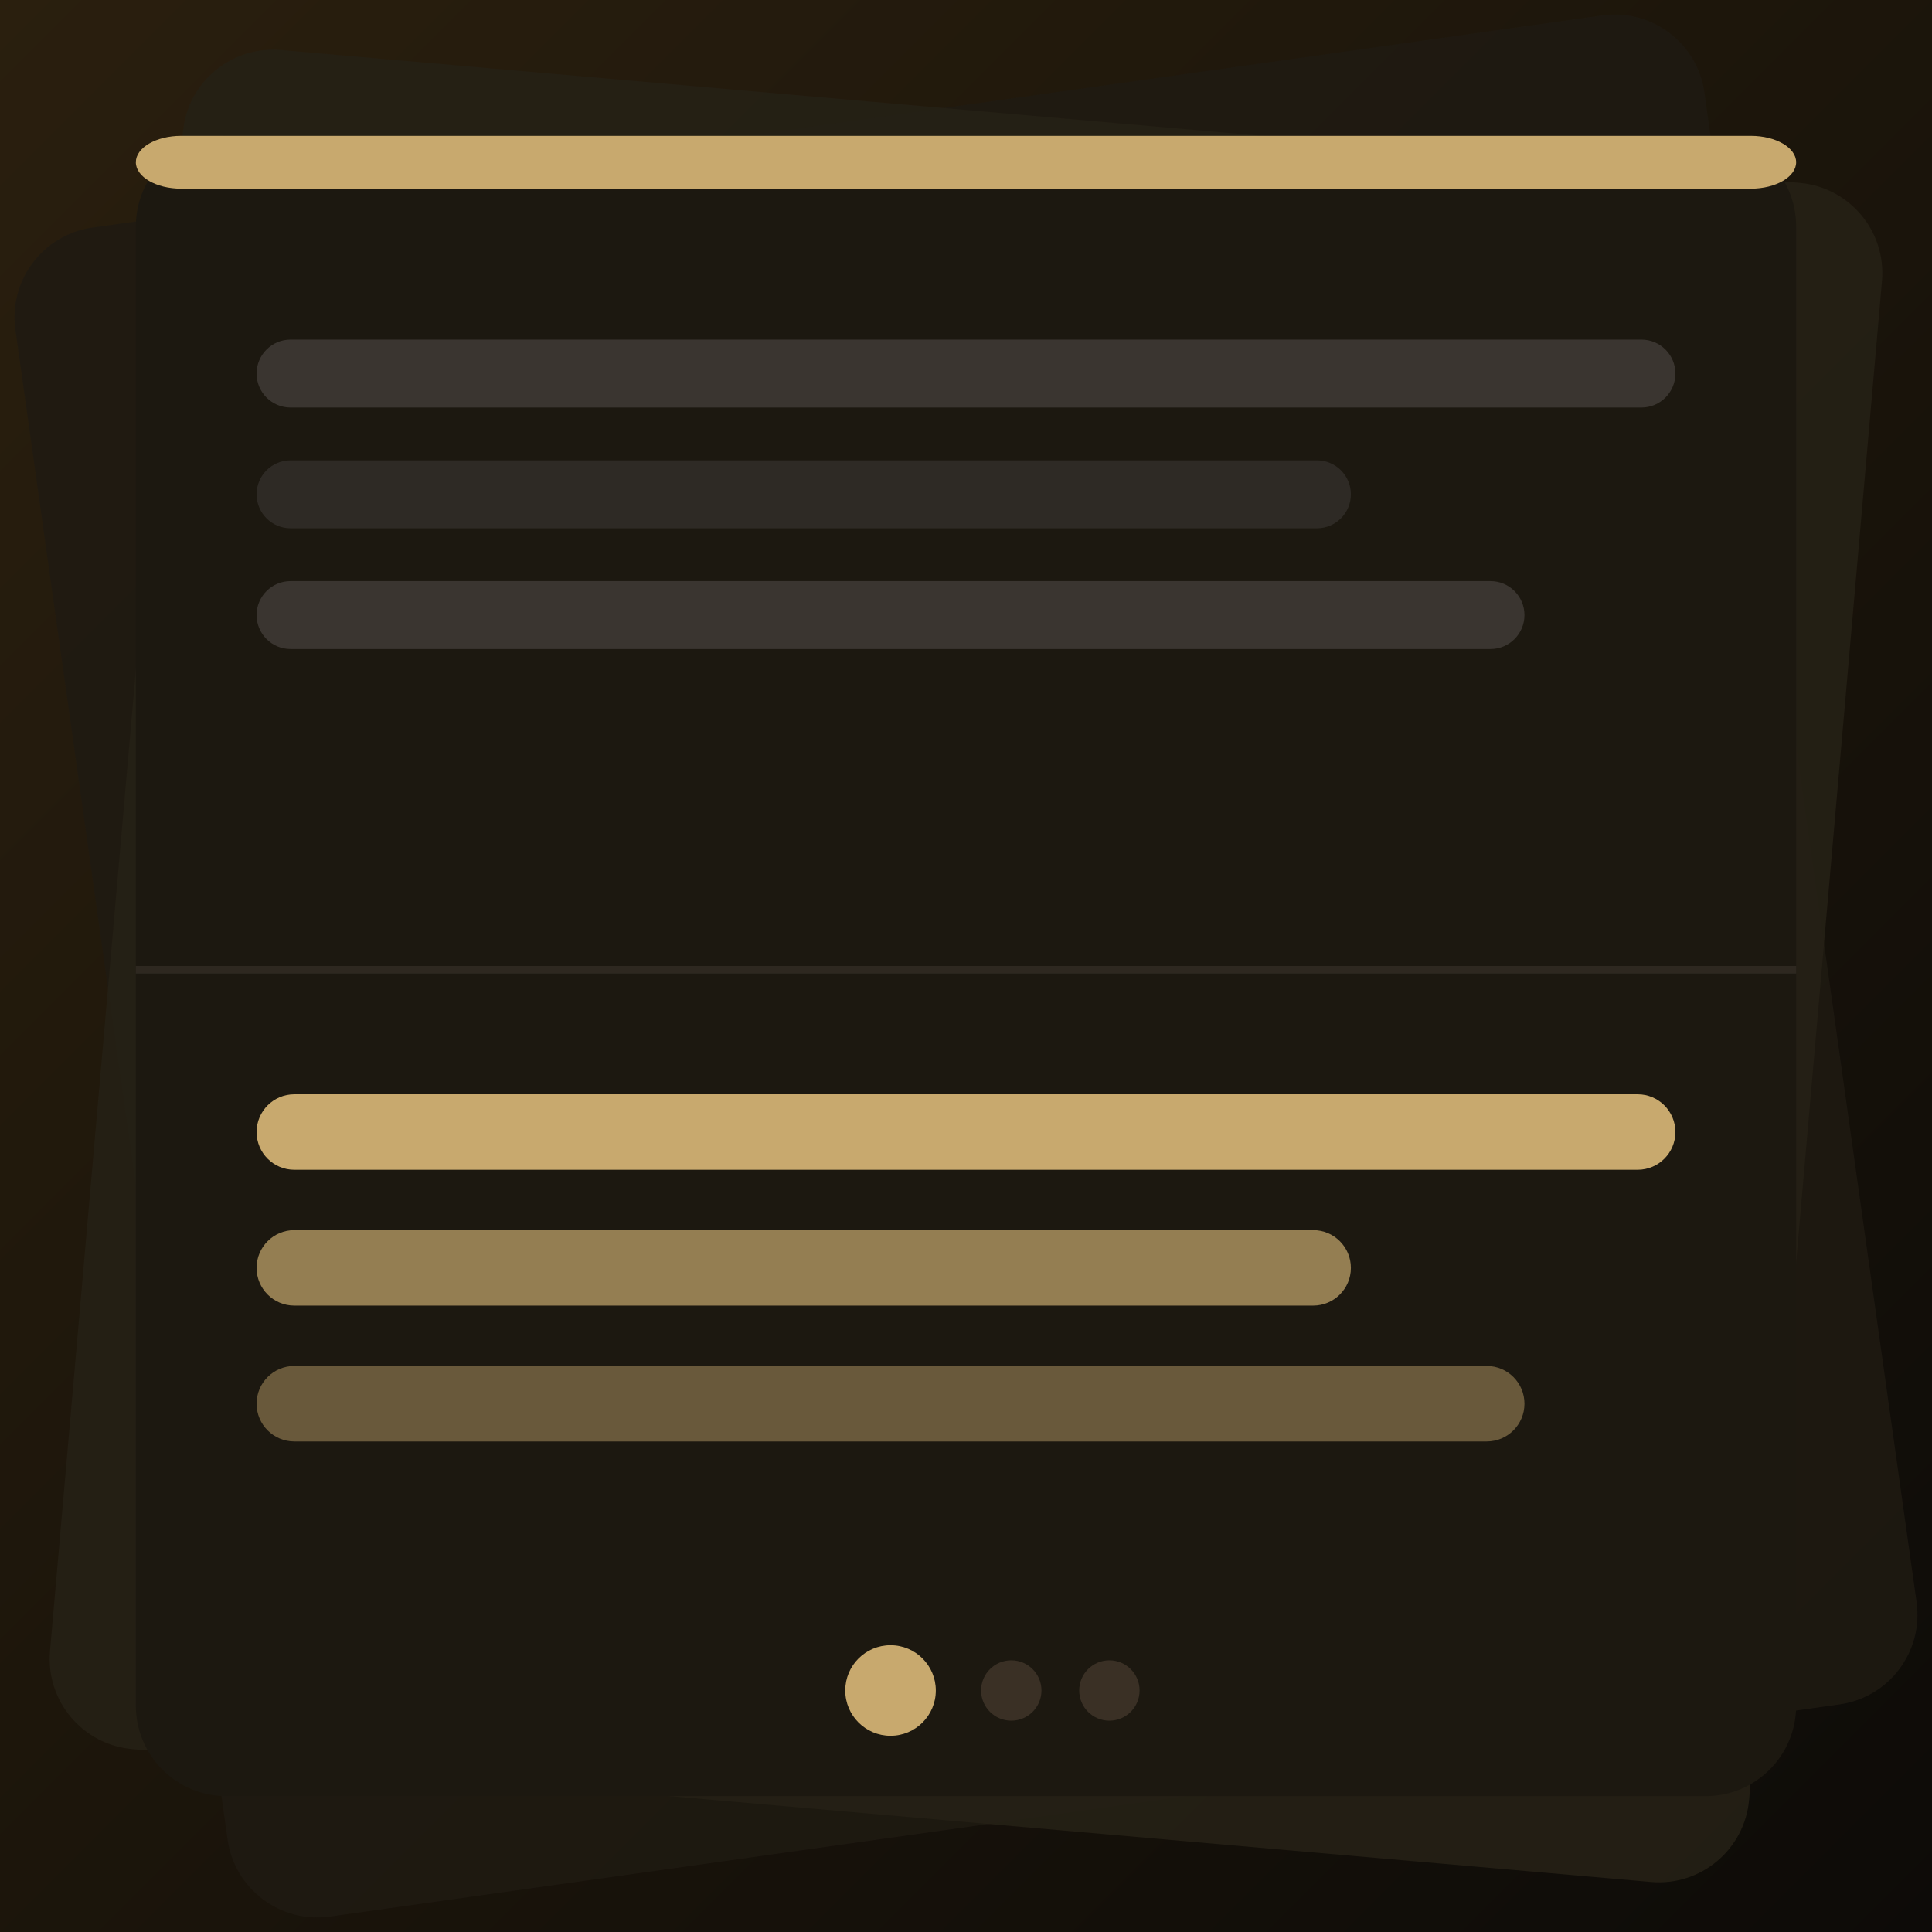
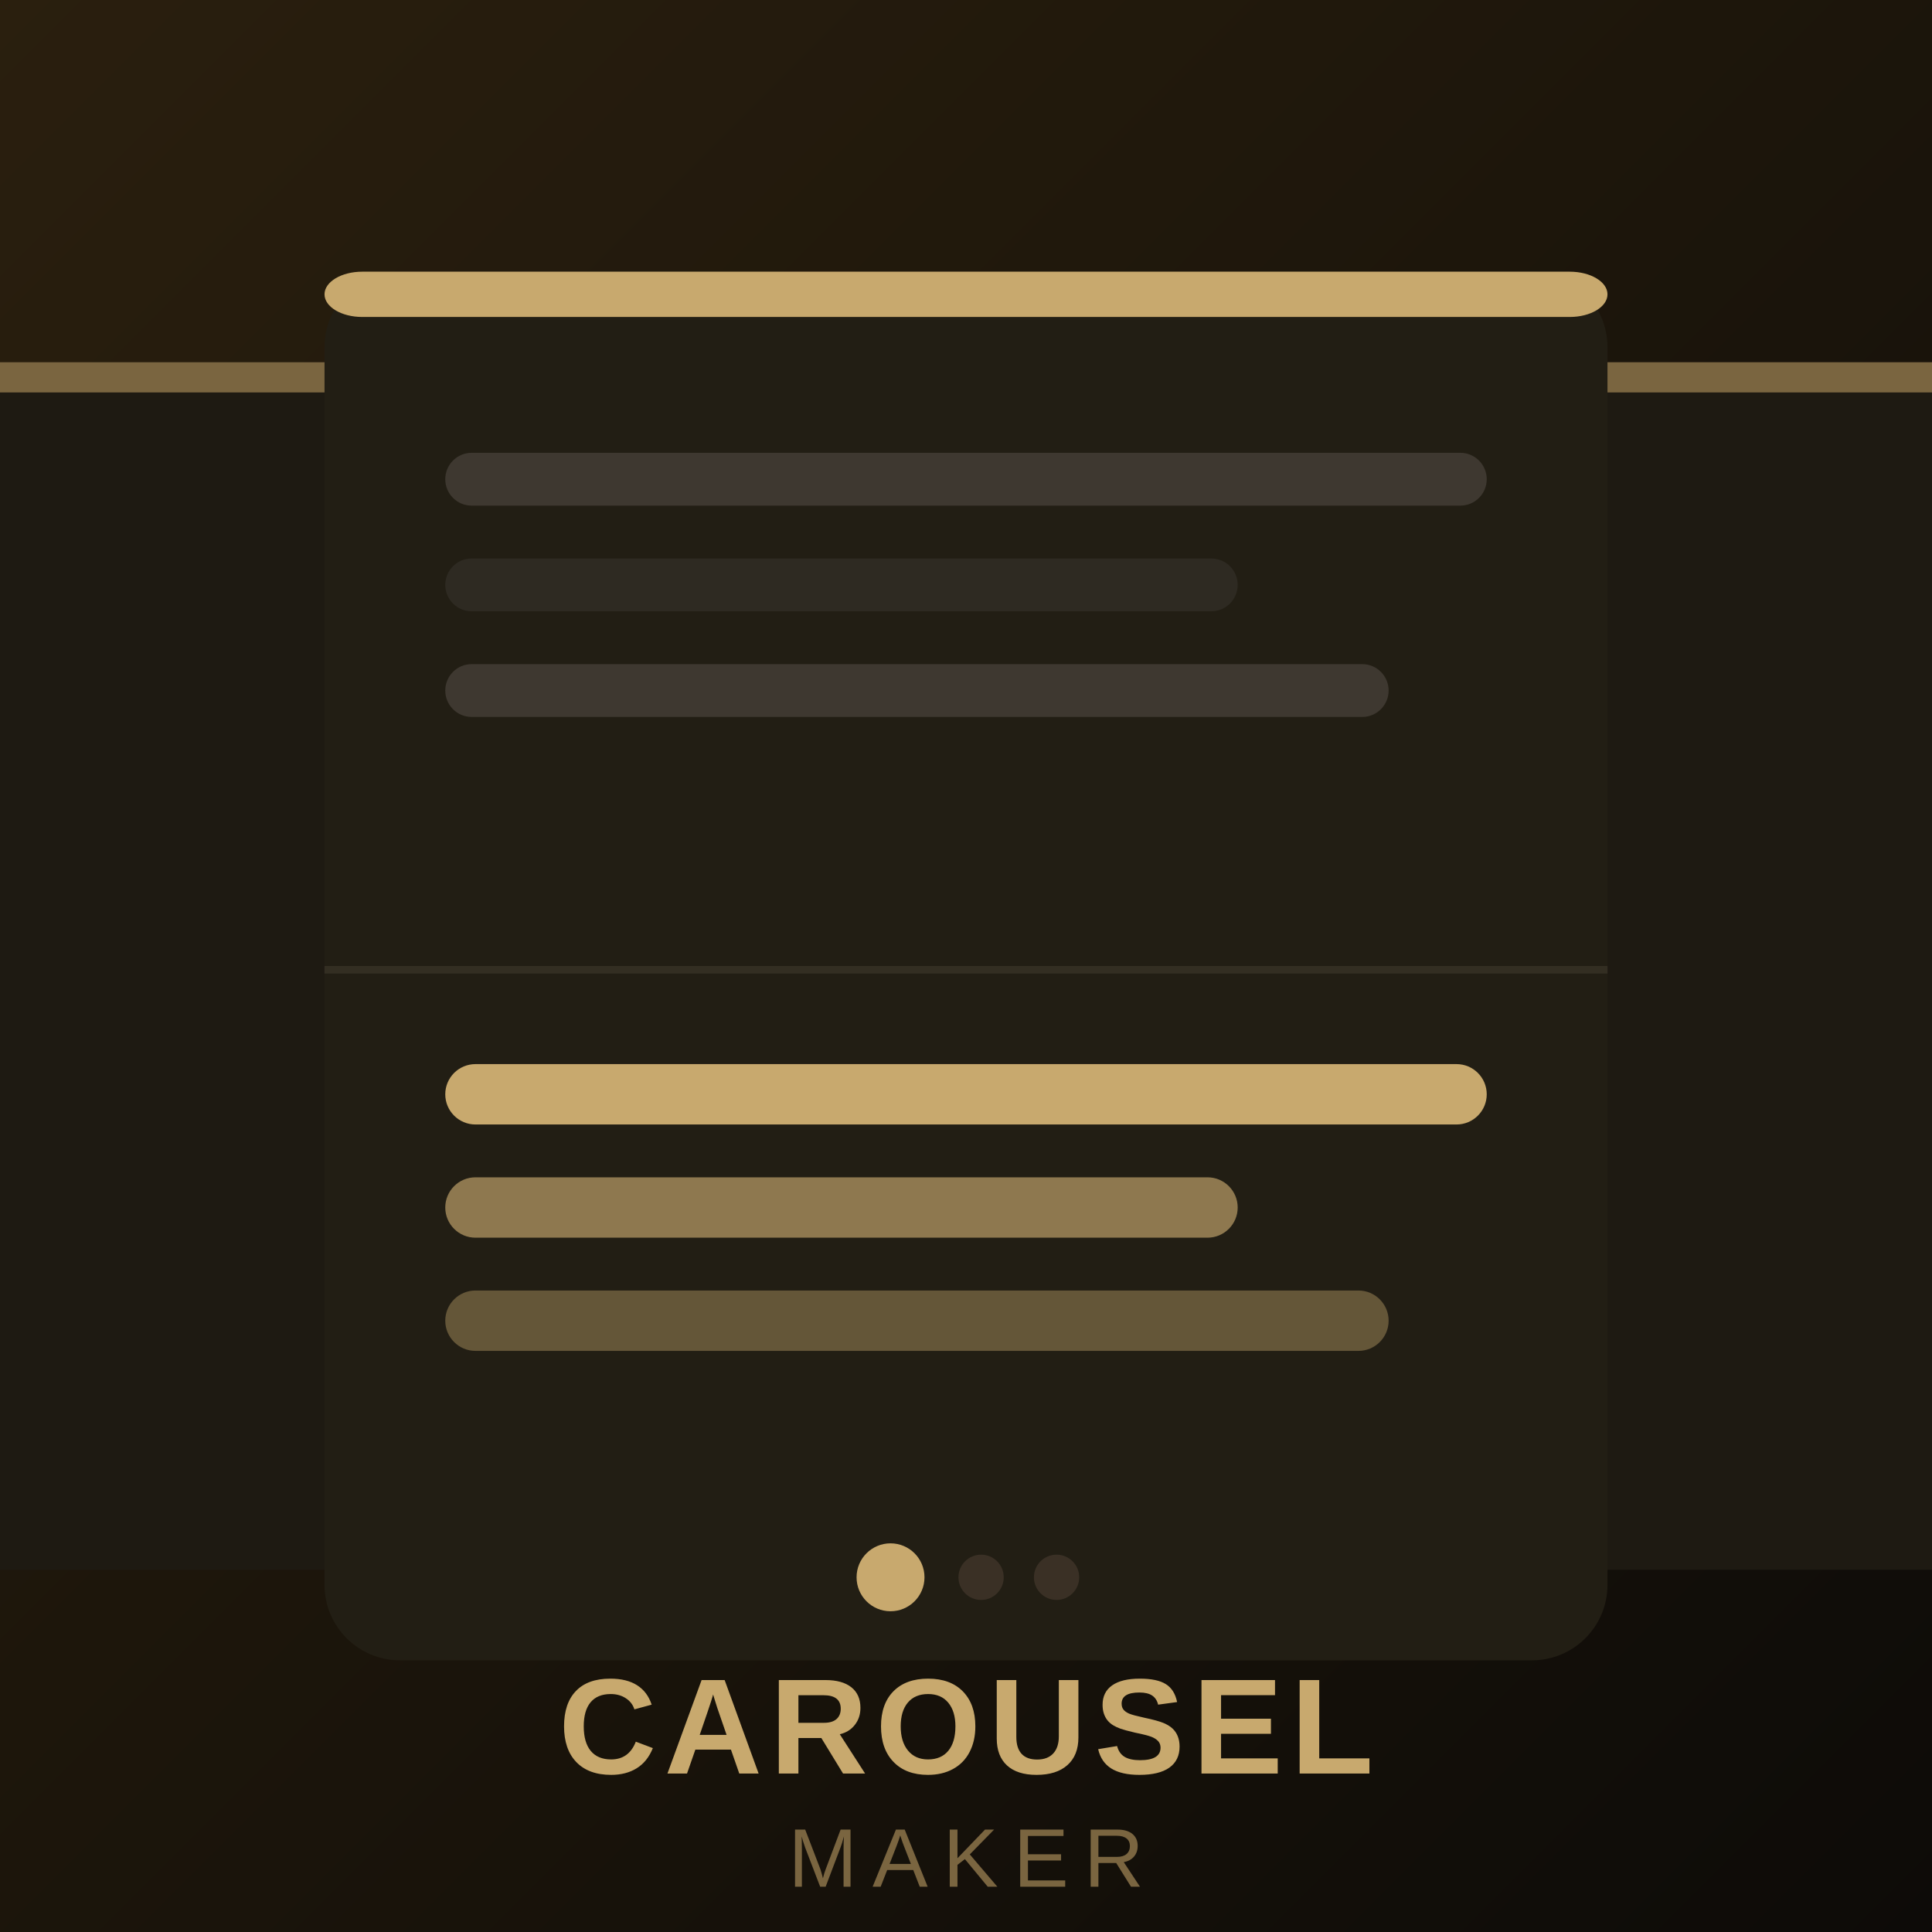
<svg xmlns="http://www.w3.org/2000/svg" viewBox="0 0 512 512">
  <defs>
    <linearGradient id="bg" x1="0" y1="0" x2="1" y2="1">
      <stop offset="0%" stop-color="#2a1f0e" />
      <stop offset="100%" stop-color="#0d0b08" />
    </linearGradient>
+     <clipPath id="bounds">
+       <rect width="512" height="512" />
+     </clipPath>
  </defs>
  <rect width="512" height="512" fill="url(#bg)" />
-   <g transform="rotate(-8, 256, 256)">
-     <rect x="30" y="30" width="452" height="452" rx="24" fill="#1f1a12" opacity="0.85" />
-   </g>
-   <g transform="rotate(5, 256, 256)">
-     <rect x="30" y="30" width="452" height="452" rx="24" fill="#252015" opacity="0.9" />
-   </g>
-   <rect x="36" y="36" width="440" height="440" rx="24" fill="#1c1810" />
-   <rect x="36" y="36" width="440" height="14" rx="12" fill="#c8a96e" />
-   <rect x="68" y="90" width="376" height="18" rx="9" fill="#3a3530" />
-   <rect x="68" y="122" width="290" height="18" rx="9" fill="#2e2a25" />
-   <rect x="68" y="154" width="336" height="18" rx="9" fill="#3a3530" />
-   <rect x="36" y="256" width="440" height="2" fill="#2e2820" />
-   <rect x="68" y="290" width="376" height="20" rx="10" fill="#c8a96e" />
-   <rect x="68" y="326" width="290" height="20" rx="10" fill="#c8a96e" opacity="0.7" />
-   <rect x="68" y="362" width="336" height="20" rx="10" fill="#c8a96e" opacity="0.45" />
-   <circle cx="236" cy="448" r="12" fill="#c8a96e" />
-   <circle cx="268" cy="448" r="8" fill="#3a3025" />
-   <circle cx="294" cy="448" r="8" fill="#3a3025" />
+   <rect x="-30" y="96" width="200" height="320" rx="16" fill="#1e1a12" clip-path="url(#bounds)" />
+   <rect x="-30" y="96" width="200" height="8" rx="8" fill="#7a6540" clip-path="url(#bounds)" />
+   <rect x="342" y="96" width="200" height="320" rx="16" fill="#1e1a12" clip-path="url(#bounds)" />
+   <rect x="342" y="96" width="200" height="8" rx="8" fill="#7a6540" clip-path="url(#bounds)" />
+   <rect x="86" y="72" width="340" height="368" rx="20" fill="#221e14" />
+   <rect x="86" y="72" width="340" height="12" rx="10" fill="#c8a96e" />
+   <rect x="118" y="120" width="276" height="14" rx="7" fill="#3e3830" />
+   <rect x="118" y="148" width="210" height="14" rx="7" fill="#2e2a22" />
+   <rect x="118" y="176" width="250" height="14" rx="7" fill="#3e3830" />
+   <rect x="86" y="256" width="340" height="2" fill="#332e22" />
+   <rect x="118" y="282" width="276" height="16" rx="8" fill="#c8a96e" />
+   <rect x="118" y="312" width="210" height="16" rx="8" fill="#c8a96e" opacity="0.65" />
+   <rect x="118" y="342" width="250" height="16" rx="8" fill="#c8a96e" opacity="0.4" />
+   <circle cx="236" cy="418" r="9" fill="#c8a96e" />
+   <circle cx="260" cy="418" r="6" fill="#3a3025" />
+   <circle cx="280" cy="418" r="6" fill="#3a3025" />
+   <text x="256" y="470" font-family="Arial, sans-serif" font-size="36" font-weight="700" fill="#c8a96e" text-anchor="middle" letter-spacing="2">CAROUSEL</text>
+   <text x="256" y="500" font-family="Arial, sans-serif" font-size="22" font-weight="300" fill="#7a6540" text-anchor="middle" letter-spacing="4">MAKER</text>
</svg>
